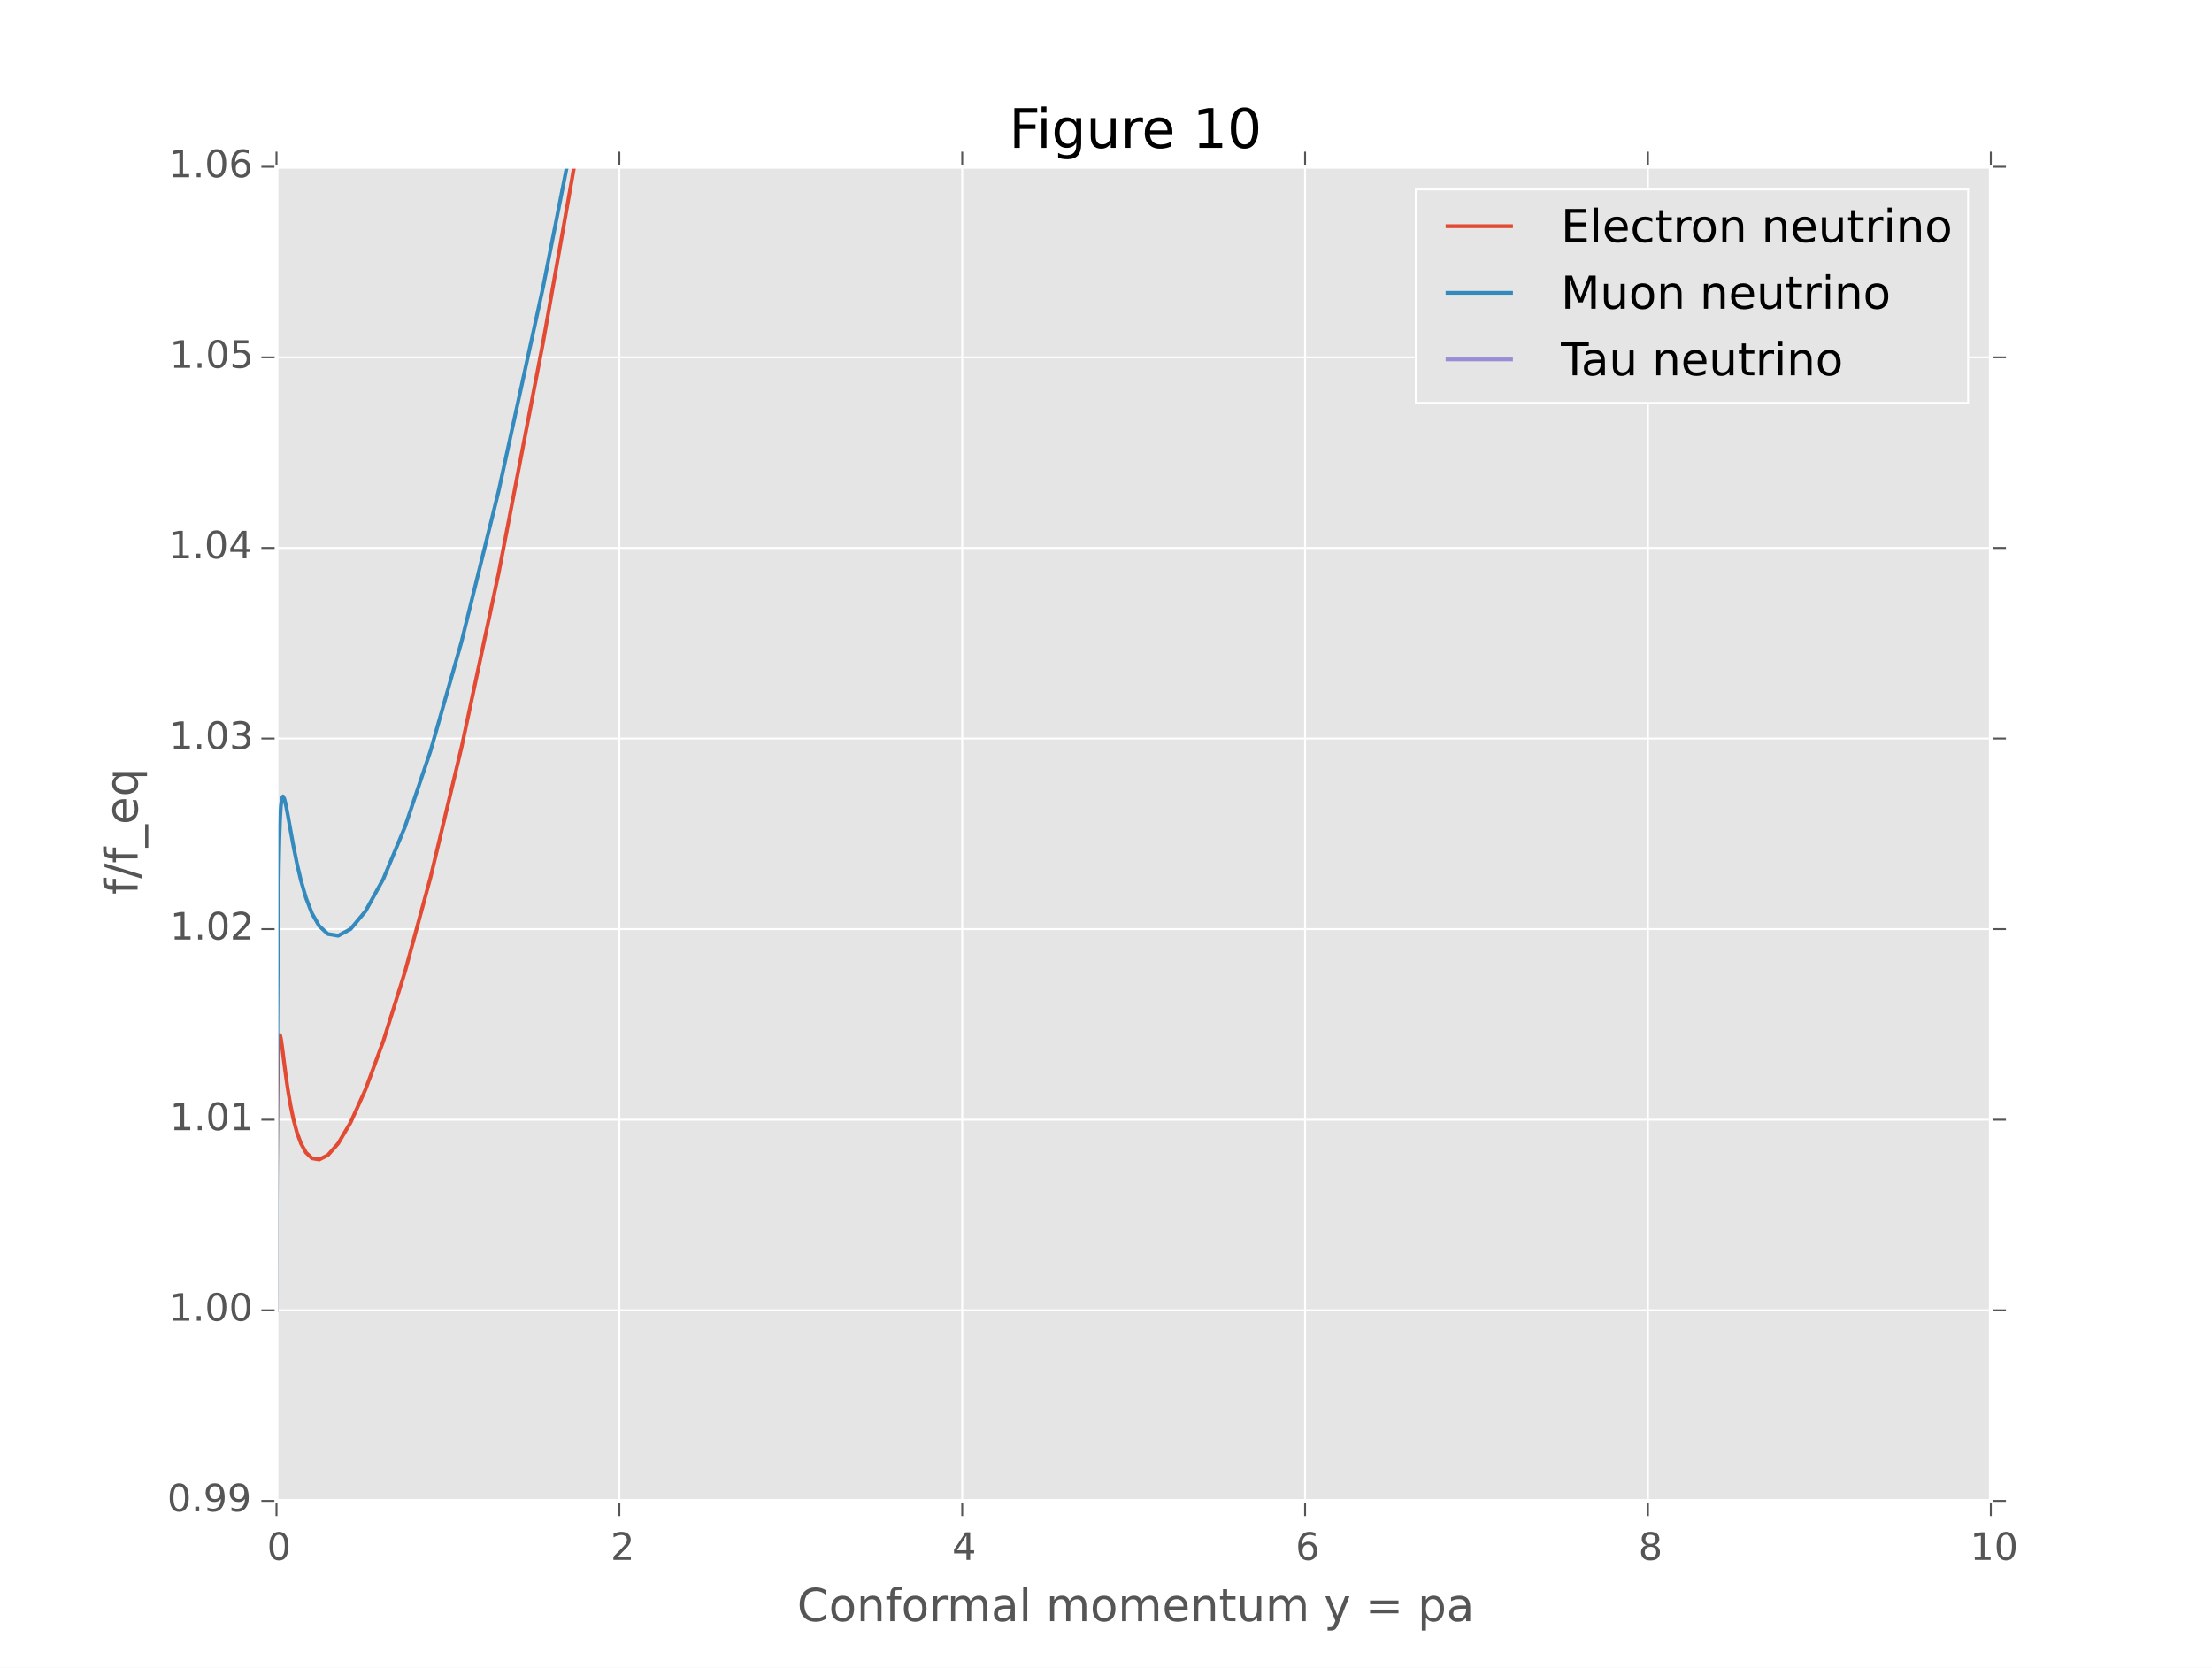
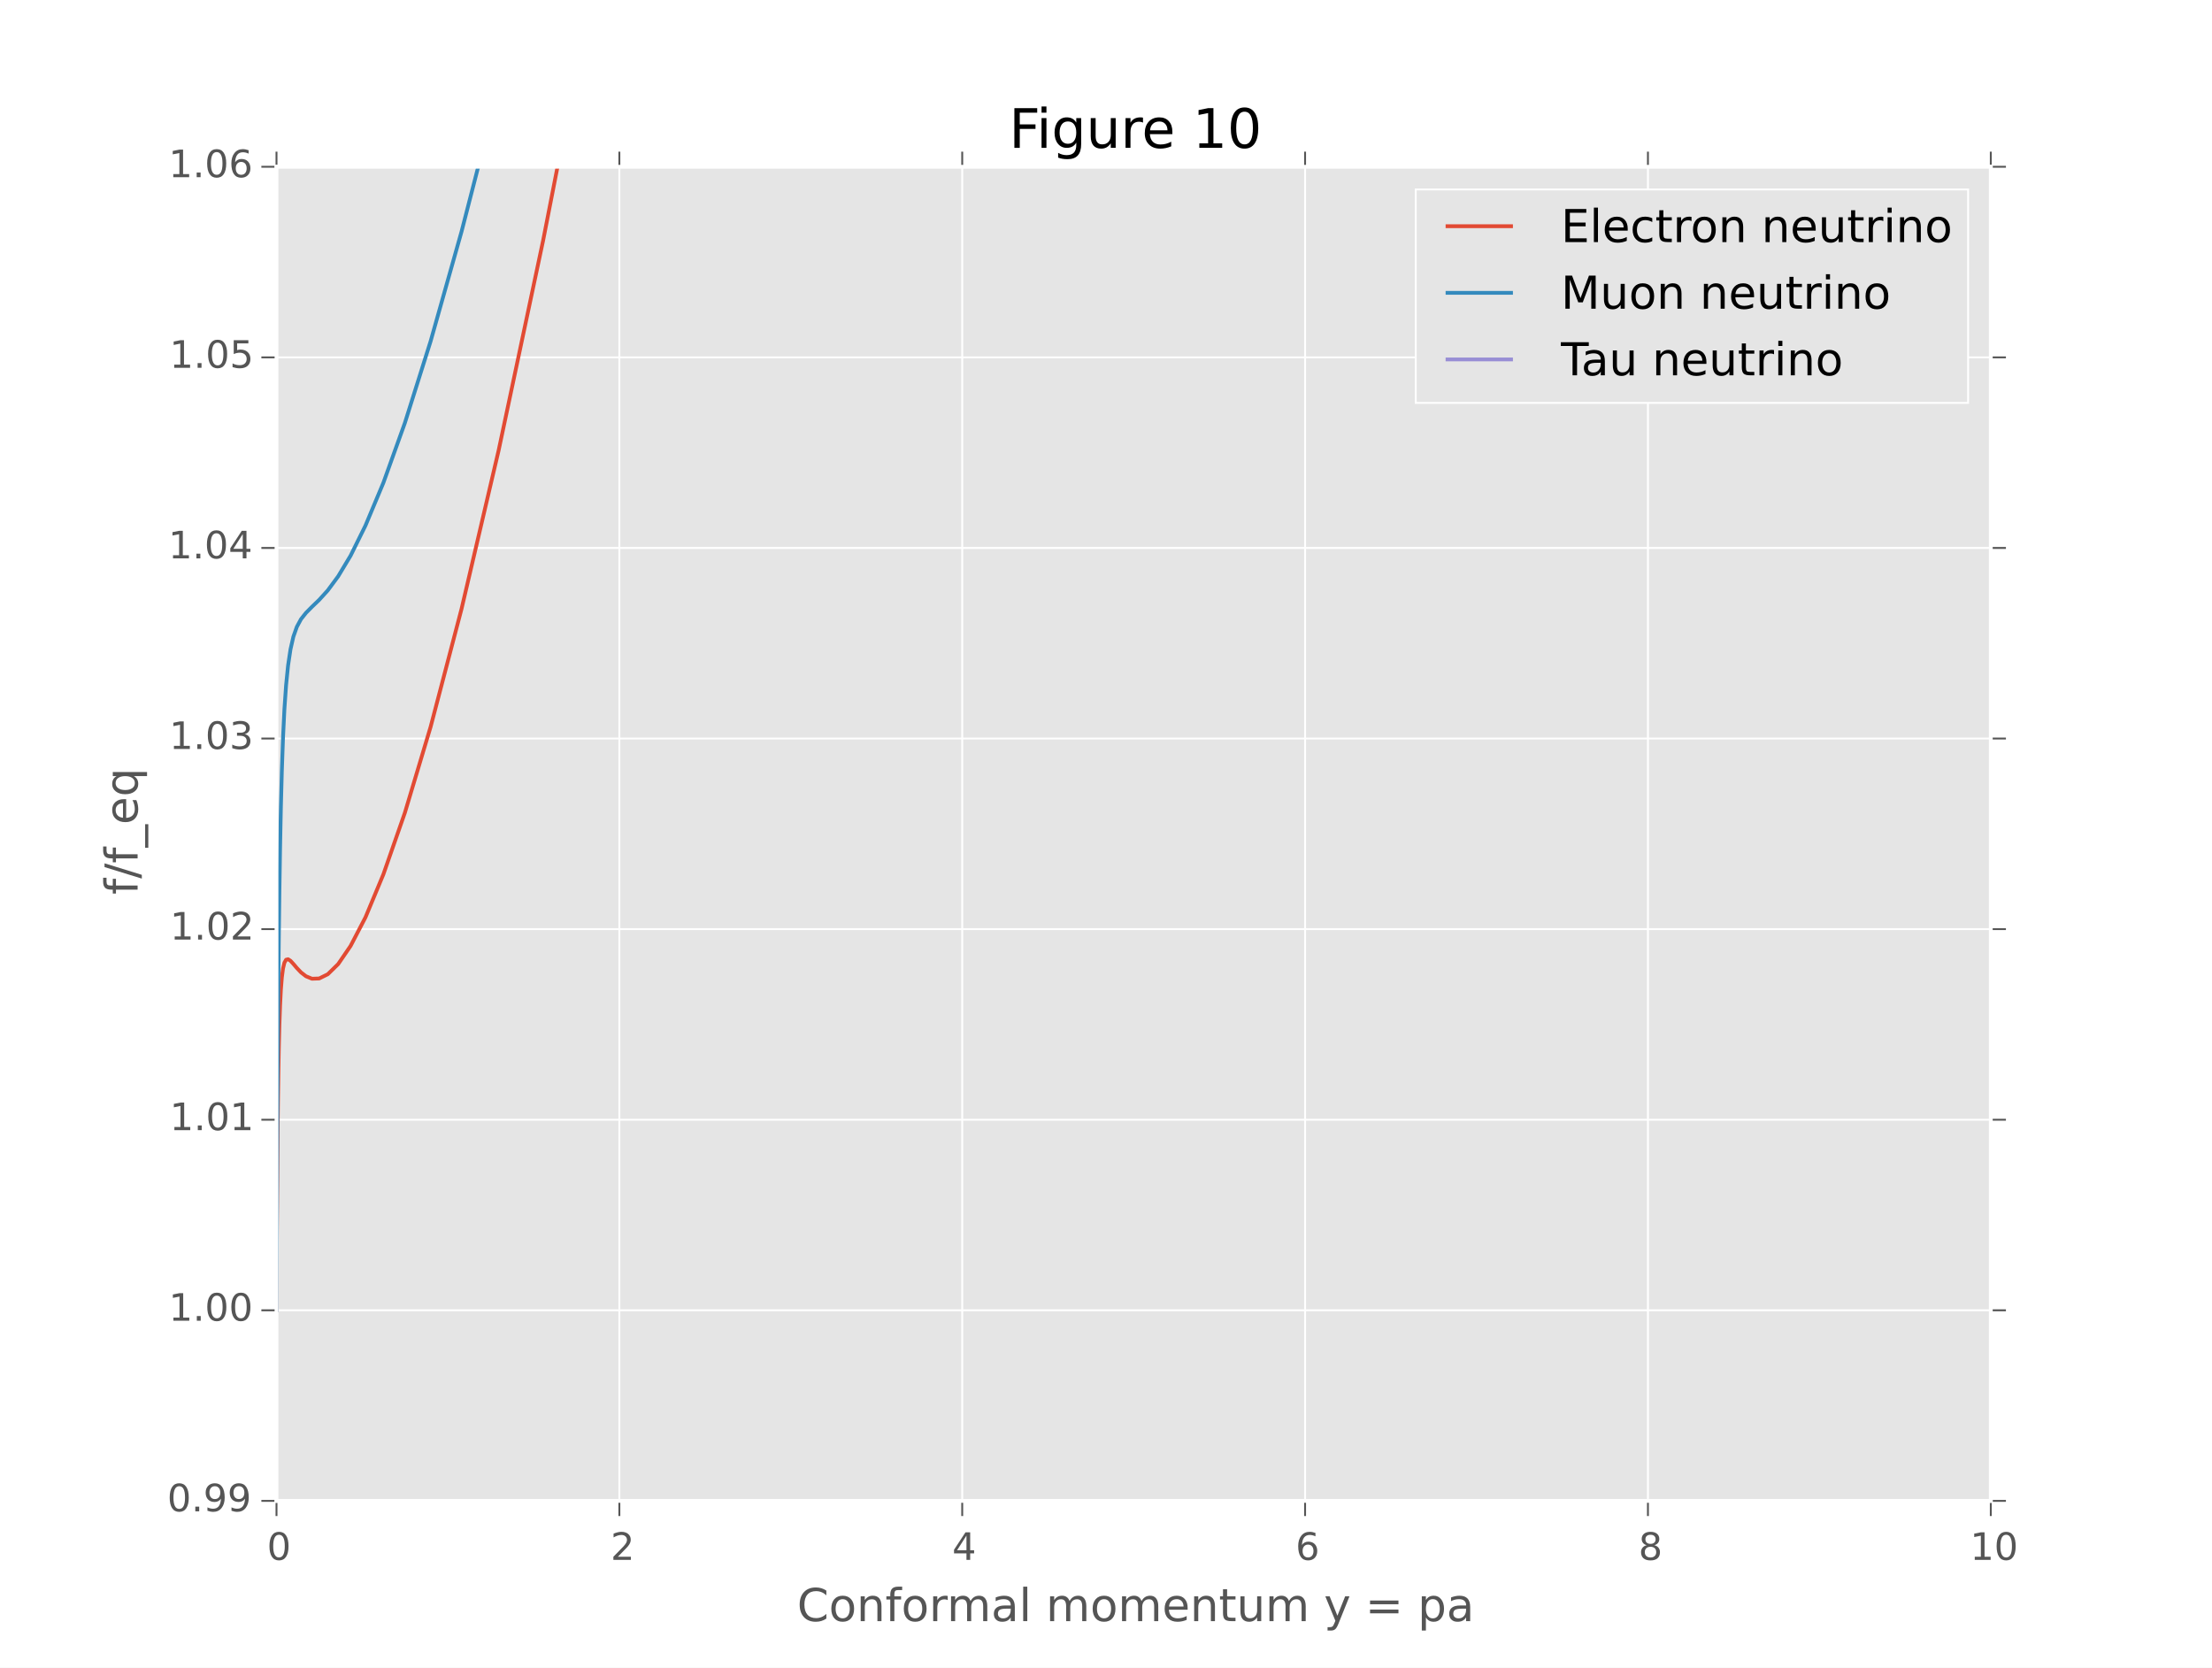
<svg xmlns="http://www.w3.org/2000/svg" xmlns:xlink="http://www.w3.org/1999/xlink" height="441pt" version="1.1" viewBox="0 0 585 441" width="585pt">
  <defs>
    <style type="text/css">
*{stroke-linecap:butt;stroke-linejoin:round;}
  </style>
  </defs>
  <g id="figure_1">
    <g id="patch_1">
      <path d=" M0 441 L585 441 L585 0 L0 0 z " style="fill:#ffffff;" />
    </g>
    <g id="axes_1">
      <g id="patch_2">
        <path d=" M73.125 396.9 L526.5 396.9 L526.5 44.1 L73.125 44.1 z " style="fill:#e5e5e5;" />
      </g>
      <g id="matplotlib.axis_1">
        <g id="xtick_1">
          <g id="line2d_1">
            <path clip-path="url(#p5873ec822d)" d=" M73.125 396.9 L73.125 44.1" style="fill:none;stroke:#ffffff;stroke-linecap:square;stroke-width:0.5;" />
          </g>
          <g id="line2d_2">
            <defs>
              <path d=" M0 0 L0 4" id="m64c3aef5f4" style="stroke:#555555;stroke-width:0.5;" />
            </defs>
            <g>
              <use style="fill:#555555;stroke:#555555;stroke-width:0.5;" x="73.125" xlink:href="#m64c3aef5f4" y="396.9" />
            </g>
          </g>
          <g id="line2d_3">
            <defs>
              <path d=" M0 0 L0 -4" id="m91191bb255" style="stroke:#555555;stroke-width:0.5;" />
            </defs>
            <g>
              <use style="fill:#555555;stroke:#555555;stroke-width:0.5;" x="73.125" xlink:href="#m91191bb255" y="44.1" />
            </g>
          </g>
          <g id="text_1">
            <defs>
              <path d=" M31.781 66.406 Q24.172 66.406 20.328 58.906 Q16.5 51.422 16.5 36.375 Q16.5 21.391 20.328 13.891 Q24.172 6.391 31.781 6.391 Q39.453 6.391 43.281 13.891 Q47.125 21.391 47.125 36.375 Q47.125 51.422 43.281 58.906 Q39.453 66.406 31.781 66.406 M31.781 74.219 Q44.047 74.219 50.516 64.516 Q56.984 54.828 56.984 36.375 Q56.984 17.969 50.516 8.266 Q44.047 -1.422 31.781 -1.422 Q19.531 -1.422 13.062 8.266 Q6.594 17.969 6.594 36.375 Q6.594 54.828 13.062 64.516 Q19.531 74.219 31.781 74.219" id="BitstreamVeraSans-Roman-30" />
            </defs>
            <g style="fill:#555555;" transform="translate(70.60547 412.4984)scale(0.1 -0.1)">
              <use xlink:href="#BitstreamVeraSans-Roman-30" />
            </g>
          </g>
        </g>
        <g id="xtick_2">
          <g id="line2d_4">
            <path clip-path="url(#p5873ec822d)" d=" M163.8 396.9 L163.8 44.1" style="fill:none;stroke:#ffffff;stroke-linecap:square;stroke-width:0.5;" />
          </g>
          <g id="line2d_5">
            <g>
              <use style="fill:#555555;stroke:#555555;stroke-width:0.5;" x="163.8" xlink:href="#m64c3aef5f4" y="396.9" />
            </g>
          </g>
          <g id="line2d_6">
            <g>
              <use style="fill:#555555;stroke:#555555;stroke-width:0.5;" x="163.8" xlink:href="#m91191bb255" y="44.1" />
            </g>
          </g>
          <g id="text_2">
            <defs>
              <path d=" M19.188 8.297 L53.609 8.297 L53.609 0 L7.328 0 L7.328 8.297 Q12.938 14.109 22.625 23.891 Q32.328 33.688 34.812 36.531 Q39.547 41.844 41.422 45.531 Q43.312 49.219 43.312 52.781 Q43.312 58.594 39.234 62.25 Q35.156 65.922 28.609 65.922 Q23.969 65.922 18.812 64.312 Q13.672 62.703 7.812 59.422 L7.812 69.391 Q13.766 71.781 18.938 73 Q24.125 74.219 28.422 74.219 Q39.75 74.219 46.484 68.547 Q53.219 62.891 53.219 53.422 Q53.219 48.922 51.531 44.891 Q49.859 40.875 45.406 35.406 Q44.188 33.984 37.641 27.219 Q31.109 20.453 19.188 8.297" id="BitstreamVeraSans-Roman-32" />
            </defs>
            <g style="fill:#555555;" transform="translate(161.4859 412.4984)scale(0.1 -0.1)">
              <use xlink:href="#BitstreamVeraSans-Roman-32" />
            </g>
          </g>
        </g>
        <g id="xtick_3">
          <g id="line2d_7">
            <path clip-path="url(#p5873ec822d)" d=" M254.475 396.9 L254.475 44.1" style="fill:none;stroke:#ffffff;stroke-linecap:square;stroke-width:0.5;" />
          </g>
          <g id="line2d_8">
            <g>
              <use style="fill:#555555;stroke:#555555;stroke-width:0.5;" x="254.475" xlink:href="#m64c3aef5f4" y="396.9" />
            </g>
          </g>
          <g id="line2d_9">
            <g>
              <use style="fill:#555555;stroke:#555555;stroke-width:0.5;" x="254.475" xlink:href="#m91191bb255" y="44.1" />
            </g>
          </g>
          <g id="text_3">
            <defs>
              <path d=" M37.797 64.312 L12.891 25.391 L37.797 25.391 z  M35.203 72.906 L47.609 72.906 L47.609 25.391 L58.016 25.391 L58.016 17.188 L47.609 17.188 L47.609 0 L37.797 0 L37.797 17.188 L4.891 17.188 L4.891 26.703 z " id="BitstreamVeraSans-Roman-34" />
            </defs>
            <g style="fill:#555555;" transform="translate(251.8187 412.4984)scale(0.1 -0.1)">
              <use xlink:href="#BitstreamVeraSans-Roman-34" />
            </g>
          </g>
        </g>
        <g id="xtick_4">
          <g id="line2d_10">
            <path clip-path="url(#p5873ec822d)" d=" M345.15 396.9 L345.15 44.1" style="fill:none;stroke:#ffffff;stroke-linecap:square;stroke-width:0.5;" />
          </g>
          <g id="line2d_11">
            <g>
              <use style="fill:#555555;stroke:#555555;stroke-width:0.5;" x="345.15" xlink:href="#m64c3aef5f4" y="396.9" />
            </g>
          </g>
          <g id="line2d_12">
            <g>
              <use style="fill:#555555;stroke:#555555;stroke-width:0.5;" x="345.15" xlink:href="#m91191bb255" y="44.1" />
            </g>
          </g>
          <g id="text_4">
            <defs>
              <path d=" M33.016 40.375 Q26.375 40.375 22.484 35.828 Q18.609 31.297 18.609 23.391 Q18.609 15.531 22.484 10.953 Q26.375 6.391 33.016 6.391 Q39.656 6.391 43.531 10.953 Q47.406 15.531 47.406 23.391 Q47.406 31.297 43.531 35.828 Q39.656 40.375 33.016 40.375 M52.594 71.297 L52.594 62.312 Q48.875 64.062 45.094 64.984 Q41.312 65.922 37.594 65.922 Q27.828 65.922 22.672 59.328 Q17.531 52.734 16.797 39.406 Q19.672 43.656 24.016 45.922 Q28.375 48.188 33.594 48.188 Q44.578 48.188 50.953 41.516 Q57.328 34.859 57.328 23.391 Q57.328 12.156 50.688 5.359 Q44.047 -1.422 33.016 -1.422 Q20.359 -1.422 13.672 8.266 Q6.984 17.969 6.984 36.375 Q6.984 53.656 15.188 63.938 Q23.391 74.219 37.203 74.219 Q40.922 74.219 44.703 73.484 Q48.484 72.75 52.594 71.297" id="BitstreamVeraSans-Roman-36" />
            </defs>
            <g style="fill:#555555;" transform="translate(342.6328 412.4984)scale(0.1 -0.1)">
              <use xlink:href="#BitstreamVeraSans-Roman-36" />
            </g>
          </g>
        </g>
        <g id="xtick_5">
          <g id="line2d_13">
            <path clip-path="url(#p5873ec822d)" d=" M435.825 396.9 L435.825 44.1" style="fill:none;stroke:#ffffff;stroke-linecap:square;stroke-width:0.5;" />
          </g>
          <g id="line2d_14">
            <g>
              <use style="fill:#555555;stroke:#555555;stroke-width:0.5;" x="435.825" xlink:href="#m64c3aef5f4" y="396.9" />
            </g>
          </g>
          <g id="line2d_15">
            <g>
              <use style="fill:#555555;stroke:#555555;stroke-width:0.5;" x="435.825" xlink:href="#m91191bb255" y="44.1" />
            </g>
          </g>
          <g id="text_5">
            <defs>
              <path d=" M31.781 34.625 Q24.75 34.625 20.719 30.859 Q16.703 27.094 16.703 20.516 Q16.703 13.922 20.719 10.156 Q24.75 6.391 31.781 6.391 Q38.812 6.391 42.859 10.172 Q46.922 13.969 46.922 20.516 Q46.922 27.094 42.891 30.859 Q38.875 34.625 31.781 34.625 M21.922 38.812 Q15.578 40.375 12.031 44.719 Q8.5 49.078 8.5 55.328 Q8.5 64.062 14.719 69.141 Q20.953 74.219 31.781 74.219 Q42.672 74.219 48.875 69.141 Q55.078 64.062 55.078 55.328 Q55.078 49.078 51.531 44.719 Q48 40.375 41.703 38.812 Q48.828 37.156 52.797 32.312 Q56.781 27.484 56.781 20.516 Q56.781 9.906 50.312 4.234 Q43.844 -1.422 31.781 -1.422 Q19.734 -1.422 13.25 4.234 Q6.781 9.906 6.781 20.516 Q6.781 27.484 10.781 32.312 Q14.797 37.156 21.922 38.812 M18.312 54.391 Q18.312 48.734 21.844 45.562 Q25.391 42.391 31.781 42.391 Q38.141 42.391 41.719 45.562 Q45.312 48.734 45.312 54.391 Q45.312 60.062 41.719 63.234 Q38.141 66.406 31.781 66.406 Q25.391 66.406 21.844 63.234 Q18.312 60.062 18.312 54.391" id="BitstreamVeraSans-Roman-38" />
            </defs>
            <g style="fill:#555555;" transform="translate(433.325 412.4984)scale(0.1 -0.1)">
              <use xlink:href="#BitstreamVeraSans-Roman-38" />
            </g>
          </g>
        </g>
        <g id="xtick_6">
          <g id="line2d_16">
            <path clip-path="url(#p5873ec822d)" d=" M526.5 396.9 L526.5 44.1" style="fill:none;stroke:#ffffff;stroke-linecap:square;stroke-width:0.5;" />
          </g>
          <g id="line2d_17">
            <g>
              <use style="fill:#555555;stroke:#555555;stroke-width:0.5;" x="526.5" xlink:href="#m64c3aef5f4" y="396.9" />
            </g>
          </g>
          <g id="line2d_18">
            <g>
              <use style="fill:#555555;stroke:#555555;stroke-width:0.5;" x="526.5" xlink:href="#m91191bb255" y="44.1" />
            </g>
          </g>
          <g id="text_6">
            <defs>
              <path d=" M12.406 8.297 L28.516 8.297 L28.516 63.922 L10.984 60.406 L10.984 69.391 L28.422 72.906 L38.281 72.906 L38.281 8.297 L54.391 8.297 L54.391 0 L12.406 0 z " id="BitstreamVeraSans-Roman-31" />
            </defs>
            <g style="fill:#555555;" transform="translate(521.0187 412.4984)scale(0.1 -0.1)">
              <use xlink:href="#BitstreamVeraSans-Roman-31" />
              <use x="63.623" xlink:href="#BitstreamVeraSans-Roman-30" />
            </g>
          </g>
        </g>
        <g id="text_7">
          <defs>
            <path id="BitstreamVeraSans-Roman-20" />
            <path d=" M8.5 21.578 L8.5 54.688 L17.484 54.688 L17.484 21.922 Q17.484 14.156 20.5 10.266 Q23.531 6.391 29.594 6.391 Q36.859 6.391 41.078 11.031 Q45.312 15.672 45.312 23.688 L45.312 54.688 L54.297 54.688 L54.297 0 L45.312 0 L45.312 8.406 Q42.047 3.422 37.719 1 Q33.406 -1.422 27.688 -1.422 Q18.266 -1.422 13.375 4.438 Q8.5 10.297 8.5 21.578" id="BitstreamVeraSans-Roman-75" />
            <path d=" M54.891 33.016 L54.891 0 L45.906 0 L45.906 32.719 Q45.906 40.484 42.875 44.328 Q39.844 48.188 33.797 48.188 Q26.516 48.188 22.312 43.547 Q18.109 38.922 18.109 30.906 L18.109 0 L9.078 0 L9.078 54.688 L18.109 54.688 L18.109 46.188 Q21.344 51.125 25.703 53.562 Q30.078 56 35.797 56 Q45.219 56 50.047 50.172 Q54.891 44.344 54.891 33.016" id="BitstreamVeraSans-Roman-6e" />
            <path d=" M52 44.188 Q55.375 50.25 60.062 53.125 Q64.75 56 71.094 56 Q79.641 56 84.281 50.016 Q88.922 44.047 88.922 33.016 L88.922 0 L79.891 0 L79.891 32.719 Q79.891 40.578 77.094 44.375 Q74.312 48.188 68.609 48.188 Q61.625 48.188 57.562 43.547 Q53.516 38.922 53.516 30.906 L53.516 0 L44.484 0 L44.484 32.719 Q44.484 40.625 41.703 44.406 Q38.922 48.188 33.109 48.188 Q26.219 48.188 22.156 43.531 Q18.109 38.875 18.109 30.906 L18.109 0 L9.078 0 L9.078 54.688 L18.109 54.688 L18.109 46.188 Q21.188 51.219 25.484 53.609 Q29.781 56 35.688 56 Q41.656 56 45.828 52.969 Q50 49.953 52 44.188" id="BitstreamVeraSans-Roman-6d" />
            <path d=" M30.609 48.391 Q23.391 48.391 19.188 42.75 Q14.984 37.109 14.984 27.297 Q14.984 17.484 19.156 11.844 Q23.344 6.203 30.609 6.203 Q37.797 6.203 41.984 11.859 Q46.188 17.531 46.188 27.297 Q46.188 37.016 41.984 42.703 Q37.797 48.391 30.609 48.391 M30.609 56 Q42.328 56 49.016 48.375 Q55.719 40.766 55.719 27.297 Q55.719 13.875 49.016 6.219 Q42.328 -1.422 30.609 -1.422 Q18.844 -1.422 12.172 6.219 Q5.516 13.875 5.516 27.297 Q5.516 40.766 12.172 48.375 Q18.844 56 30.609 56" id="BitstreamVeraSans-Roman-6f" />
            <path d=" M9.422 75.984 L18.406 75.984 L18.406 0 L9.422 0 z " id="BitstreamVeraSans-Roman-6c" />
            <path d=" M64.406 67.281 L64.406 56.891 Q59.422 61.531 53.781 63.812 Q48.141 66.109 41.797 66.109 Q29.297 66.109 22.656 58.469 Q16.016 50.828 16.016 36.375 Q16.016 21.969 22.656 14.328 Q29.297 6.688 41.797 6.688 Q48.141 6.688 53.781 8.984 Q59.422 11.281 64.406 15.922 L64.406 5.609 Q59.234 2.094 53.438 0.328 Q47.656 -1.422 41.219 -1.422 Q24.656 -1.422 15.125 8.703 Q5.609 18.844 5.609 36.375 Q5.609 53.953 15.125 64.078 Q24.656 74.219 41.219 74.219 Q47.75 74.219 53.531 72.484 Q59.328 70.75 64.406 67.281" id="BitstreamVeraSans-Roman-43" />
            <path d=" M10.594 45.406 L73.188 45.406 L73.188 37.203 L10.594 37.203 z  M10.594 25.484 L73.188 25.484 L73.188 17.188 L10.594 17.188 z " id="BitstreamVeraSans-Roman-3d" />
            <path d=" M32.172 -5.078 Q28.375 -14.844 24.75 -17.812 Q21.141 -20.797 15.094 -20.797 L7.906 -20.797 L7.906 -13.281 L13.188 -13.281 Q16.891 -13.281 18.938 -11.516 Q21 -9.766 23.484 -3.219 L25.094 0.875 L2.984 54.688 L12.5 54.688 L29.594 11.922 L46.688 54.688 L56.203 54.688 z " id="BitstreamVeraSans-Roman-79" />
            <path d=" M56.203 29.594 L56.203 25.203 L14.891 25.203 Q15.484 15.922 20.484 11.062 Q25.484 6.203 34.422 6.203 Q39.594 6.203 44.453 7.469 Q49.312 8.734 54.109 11.281 L54.109 2.781 Q49.266 0.734 44.188 -0.344 Q39.109 -1.422 33.891 -1.422 Q20.797 -1.422 13.156 6.188 Q5.516 13.812 5.516 26.812 Q5.516 40.234 12.766 48.109 Q20.016 56 32.328 56 Q43.359 56 49.781 48.891 Q56.203 41.797 56.203 29.594 M47.219 32.234 Q47.125 39.594 43.094 43.984 Q39.062 48.391 32.422 48.391 Q24.906 48.391 20.391 44.141 Q15.875 39.891 15.188 32.172 z " id="BitstreamVeraSans-Roman-65" />
            <path d=" M34.281 27.484 Q23.391 27.484 19.188 25 Q14.984 22.516 14.984 16.5 Q14.984 11.719 18.141 8.906 Q21.297 6.109 26.703 6.109 Q34.188 6.109 38.703 11.406 Q43.219 16.703 43.219 25.484 L43.219 27.484 z  M52.203 31.203 L52.203 0 L43.219 0 L43.219 8.297 Q40.141 3.328 35.547 0.953 Q30.953 -1.422 24.312 -1.422 Q15.922 -1.422 10.953 3.297 Q6 8.016 6 15.922 Q6 25.141 12.172 29.828 Q18.359 34.516 30.609 34.516 L43.219 34.516 L43.219 35.406 Q43.219 41.609 39.141 45 Q35.062 48.391 27.688 48.391 Q23 48.391 18.547 47.266 Q14.109 46.141 10.016 43.891 L10.016 52.203 Q14.938 54.109 19.578 55.047 Q24.219 56 28.609 56 Q40.484 56 46.344 49.844 Q52.203 43.703 52.203 31.203" id="BitstreamVeraSans-Roman-61" />
            <path d=" M37.109 75.984 L37.109 68.5 L28.516 68.5 Q23.688 68.5 21.797 66.547 Q19.922 64.594 19.922 59.516 L19.922 54.688 L34.719 54.688 L34.719 47.703 L19.922 47.703 L19.922 0 L10.891 0 L10.891 47.703 L2.297 47.703 L2.297 54.688 L10.891 54.688 L10.891 58.5 Q10.891 67.625 15.141 71.797 Q19.391 75.984 28.609 75.984 z " id="BitstreamVeraSans-Roman-66" />
            <path d=" M41.109 46.297 Q39.594 47.172 37.812 47.578 Q36.031 48 33.891 48 Q26.266 48 22.188 43.047 Q18.109 38.094 18.109 28.812 L18.109 0 L9.078 0 L9.078 54.688 L18.109 54.688 L18.109 46.188 Q20.953 51.172 25.484 53.578 Q30.031 56 36.531 56 Q37.453 56 38.578 55.875 Q39.703 55.766 41.062 55.516 z " id="BitstreamVeraSans-Roman-72" />
            <path d=" M18.312 70.219 L18.312 54.688 L36.812 54.688 L36.812 47.703 L18.312 47.703 L18.312 18.016 Q18.312 11.328 20.141 9.422 Q21.969 7.516 27.594 7.516 L36.812 7.516 L36.812 0 L27.594 0 Q17.188 0 13.234 3.875 Q9.281 7.766 9.281 18.016 L9.281 47.703 L2.688 47.703 L2.688 54.688 L9.281 54.688 L9.281 70.219 z " id="BitstreamVeraSans-Roman-74" />
            <path d=" M18.109 8.203 L18.109 -20.797 L9.078 -20.797 L9.078 54.688 L18.109 54.688 L18.109 46.391 Q20.953 51.266 25.266 53.625 Q29.594 56 35.594 56 Q45.562 56 51.781 48.094 Q58.016 40.188 58.016 27.297 Q58.016 14.406 51.781 6.484 Q45.562 -1.422 35.594 -1.422 Q29.594 -1.422 25.266 0.953 Q20.953 3.328 18.109 8.203 M48.688 27.297 Q48.688 37.203 44.609 42.844 Q40.531 48.484 33.406 48.484 Q26.266 48.484 22.188 42.844 Q18.109 37.203 18.109 27.297 Q18.109 17.391 22.188 11.75 Q26.266 6.109 33.406 6.109 Q40.531 6.109 44.609 11.75 Q48.688 17.391 48.688 27.297" id="BitstreamVeraSans-Roman-70" />
          </defs>
          <g style="fill:#555555;" transform="translate(210.8147 428.6963)scale(0.12 -0.12)">
            <use xlink:href="#BitstreamVeraSans-Roman-43" />
            <use x="69.824" xlink:href="#BitstreamVeraSans-Roman-6f" />
            <use x="131.006" xlink:href="#BitstreamVeraSans-Roman-6e" />
            <use x="194.385" xlink:href="#BitstreamVeraSans-Roman-66" />
            <use x="229.59" xlink:href="#BitstreamVeraSans-Roman-6f" />
            <use x="290.771" xlink:href="#BitstreamVeraSans-Roman-72" />
            <use x="330.135" xlink:href="#BitstreamVeraSans-Roman-6d" />
            <use x="427.547" xlink:href="#BitstreamVeraSans-Roman-61" />
            <use x="488.826" xlink:href="#BitstreamVeraSans-Roman-6c" />
            <use x="516.609" xlink:href="#BitstreamVeraSans-Roman-20" />
            <use x="548.396" xlink:href="#BitstreamVeraSans-Roman-6d" />
            <use x="645.809" xlink:href="#BitstreamVeraSans-Roman-6f" />
            <use x="706.99" xlink:href="#BitstreamVeraSans-Roman-6d" />
            <use x="804.402" xlink:href="#BitstreamVeraSans-Roman-65" />
            <use x="865.926" xlink:href="#BitstreamVeraSans-Roman-6e" />
            <use x="929.305" xlink:href="#BitstreamVeraSans-Roman-74" />
            <use x="968.514" xlink:href="#BitstreamVeraSans-Roman-75" />
            <use x="1031.893" xlink:href="#BitstreamVeraSans-Roman-6d" />
            <use x="1129.305" xlink:href="#BitstreamVeraSans-Roman-20" />
            <use x="1161.092" xlink:href="#BitstreamVeraSans-Roman-79" />
            <use x="1220.271" xlink:href="#BitstreamVeraSans-Roman-20" />
            <use x="1252.059" xlink:href="#BitstreamVeraSans-Roman-3d" />
            <use x="1335.848" xlink:href="#BitstreamVeraSans-Roman-20" />
            <use x="1367.635" xlink:href="#BitstreamVeraSans-Roman-70" />
            <use x="1431.111" xlink:href="#BitstreamVeraSans-Roman-61" />
          </g>
        </g>
      </g>
      <g id="matplotlib.axis_2">
        <g id="ytick_1">
          <g id="line2d_19">
            <path clip-path="url(#p5873ec822d)" d=" M73.125 396.9 L526.5 396.9" style="fill:none;stroke:#ffffff;stroke-linecap:square;stroke-width:0.5;" />
          </g>
          <g id="line2d_20">
            <defs>
              <path d=" M0 0 L-4 0" id="mf591f037a3" style="stroke:#555555;stroke-width:0.5;" />
            </defs>
            <g>
              <use style="fill:#555555;stroke:#555555;stroke-width:0.5;" x="73.125" xlink:href="#mf591f037a3" y="396.9" />
            </g>
          </g>
          <g id="line2d_21">
            <defs>
              <path d=" M0 0 L4 0" id="m9430d3eee0" style="stroke:#555555;stroke-width:0.5;" />
            </defs>
            <g>
              <use style="fill:#555555;stroke:#555555;stroke-width:0.5;" x="526.5" xlink:href="#m9430d3eee0" y="396.9" />
            </g>
          </g>
          <g id="text_8">
            <defs>
              <path d=" M10.984 1.516 L10.984 10.5 Q14.703 8.734 18.5 7.812 Q22.312 6.891 25.984 6.891 Q35.75 6.891 40.891 13.453 Q46.047 20.016 46.781 33.406 Q43.953 29.203 39.594 26.953 Q35.25 24.703 29.984 24.703 Q19.047 24.703 12.672 31.312 Q6.297 37.938 6.297 49.422 Q6.297 60.641 12.938 67.422 Q19.578 74.219 30.609 74.219 Q43.266 74.219 49.922 64.516 Q56.594 54.828 56.594 36.375 Q56.594 19.141 48.406 8.859 Q40.234 -1.422 26.422 -1.422 Q22.703 -1.422 18.891 -0.688 Q15.094 0.047 10.984 1.516 M30.609 32.422 Q37.25 32.422 41.125 36.953 Q45.016 41.5 45.016 49.422 Q45.016 57.281 41.125 61.844 Q37.25 66.406 30.609 66.406 Q23.969 66.406 20.094 61.844 Q16.219 57.281 16.219 49.422 Q16.219 41.5 20.094 36.953 Q23.969 32.422 30.609 32.422" id="BitstreamVeraSans-Roman-39" />
              <path d=" M10.688 12.406 L21 12.406 L21 0 L10.688 0 z " id="BitstreamVeraSans-Roman-2e" />
            </defs>
            <g style="fill:#555555;" transform="translate(44.22187 399.6594)scale(0.1 -0.1)">
              <use xlink:href="#BitstreamVeraSans-Roman-30" />
              <use x="63.623" xlink:href="#BitstreamVeraSans-Roman-2e" />
              <use x="95.41" xlink:href="#BitstreamVeraSans-Roman-39" />
              <use x="159.033" xlink:href="#BitstreamVeraSans-Roman-39" />
            </g>
          </g>
        </g>
        <g id="ytick_2">
          <g id="line2d_22">
            <path clip-path="url(#p5873ec822d)" d=" M73.125 346.5 L526.5 346.5" style="fill:none;stroke:#ffffff;stroke-linecap:square;stroke-width:0.5;" />
          </g>
          <g id="line2d_23">
            <g>
              <use style="fill:#555555;stroke:#555555;stroke-width:0.5;" x="73.125" xlink:href="#mf591f037a3" y="346.5" />
            </g>
          </g>
          <g id="line2d_24">
            <g>
              <use style="fill:#555555;stroke:#555555;stroke-width:0.5;" x="526.5" xlink:href="#m9430d3eee0" y="346.5" />
            </g>
          </g>
          <g id="text_9">
            <g style="fill:#555555;" transform="translate(44.62188 349.2594)scale(0.1 -0.1)">
              <use xlink:href="#BitstreamVeraSans-Roman-31" />
              <use x="63.623" xlink:href="#BitstreamVeraSans-Roman-2e" />
              <use x="95.41" xlink:href="#BitstreamVeraSans-Roman-30" />
              <use x="159.033" xlink:href="#BitstreamVeraSans-Roman-30" />
            </g>
          </g>
        </g>
        <g id="ytick_3">
          <g id="line2d_25">
            <path clip-path="url(#p5873ec822d)" d=" M73.125 296.1 L526.5 296.1" style="fill:none;stroke:#ffffff;stroke-linecap:square;stroke-width:0.5;" />
          </g>
          <g id="line2d_26">
            <g>
              <use style="fill:#555555;stroke:#555555;stroke-width:0.5;" x="73.125" xlink:href="#mf591f037a3" y="296.1" />
            </g>
          </g>
          <g id="line2d_27">
            <g>
              <use style="fill:#555555;stroke:#555555;stroke-width:0.5;" x="526.5" xlink:href="#m9430d3eee0" y="296.1" />
            </g>
          </g>
          <g id="text_10">
            <g style="fill:#555555;" transform="translate(44.88125 298.8594)scale(0.1 -0.1)">
              <use xlink:href="#BitstreamVeraSans-Roman-31" />
              <use x="63.623" xlink:href="#BitstreamVeraSans-Roman-2e" />
              <use x="95.41" xlink:href="#BitstreamVeraSans-Roman-30" />
              <use x="159.033" xlink:href="#BitstreamVeraSans-Roman-31" />
            </g>
          </g>
        </g>
        <g id="ytick_4">
          <g id="line2d_28">
            <path clip-path="url(#p5873ec822d)" d=" M73.125 245.7 L526.5 245.7" style="fill:none;stroke:#ffffff;stroke-linecap:square;stroke-width:0.5;" />
          </g>
          <g id="line2d_29">
            <g>
              <use style="fill:#555555;stroke:#555555;stroke-width:0.5;" x="73.125" xlink:href="#mf591f037a3" y="245.7" />
            </g>
          </g>
          <g id="line2d_30">
            <g>
              <use style="fill:#555555;stroke:#555555;stroke-width:0.5;" x="526.5" xlink:href="#m9430d3eee0" y="245.7" />
            </g>
          </g>
          <g id="text_11">
            <g style="fill:#555555;" transform="translate(44.95938 248.4594)scale(0.1 -0.1)">
              <use xlink:href="#BitstreamVeraSans-Roman-31" />
              <use x="63.623" xlink:href="#BitstreamVeraSans-Roman-2e" />
              <use x="95.41" xlink:href="#BitstreamVeraSans-Roman-30" />
              <use x="159.033" xlink:href="#BitstreamVeraSans-Roman-32" />
            </g>
          </g>
        </g>
        <g id="ytick_5">
          <g id="line2d_31">
            <path clip-path="url(#p5873ec822d)" d=" M73.125 195.3 L526.5 195.3" style="fill:none;stroke:#ffffff;stroke-linecap:square;stroke-width:0.5;" />
          </g>
          <g id="line2d_32">
            <g>
              <use style="fill:#555555;stroke:#555555;stroke-width:0.5;" x="73.125" xlink:href="#mf591f037a3" y="195.3" />
            </g>
          </g>
          <g id="line2d_33">
            <g>
              <use style="fill:#555555;stroke:#555555;stroke-width:0.5;" x="526.5" xlink:href="#m9430d3eee0" y="195.3" />
            </g>
          </g>
          <g id="text_12">
            <defs>
              <path d=" M40.578 39.312 Q47.656 37.797 51.625 33 Q55.609 28.219 55.609 21.188 Q55.609 10.406 48.188 4.484 Q40.766 -1.422 27.094 -1.422 Q22.516 -1.422 17.656 -0.516 Q12.797 0.391 7.625 2.203 L7.625 11.719 Q11.719 9.328 16.594 8.109 Q21.484 6.891 26.812 6.891 Q36.078 6.891 40.938 10.547 Q45.797 14.203 45.797 21.188 Q45.797 27.641 41.281 31.266 Q36.766 34.906 28.719 34.906 L20.219 34.906 L20.219 43.016 L29.109 43.016 Q36.375 43.016 40.234 45.922 Q44.094 48.828 44.094 54.297 Q44.094 59.906 40.109 62.906 Q36.141 65.922 28.719 65.922 Q24.656 65.922 20.016 65.031 Q15.375 64.156 9.812 62.312 L9.812 71.094 Q15.438 72.656 20.344 73.438 Q25.25 74.219 29.594 74.219 Q40.828 74.219 47.359 69.109 Q53.906 64.016 53.906 55.328 Q53.906 49.266 50.438 45.094 Q46.969 40.922 40.578 39.312" id="BitstreamVeraSans-Roman-33" />
            </defs>
            <g style="fill:#555555;" transform="translate(44.75937 198.0594)scale(0.1 -0.1)">
              <use xlink:href="#BitstreamVeraSans-Roman-31" />
              <use x="63.623" xlink:href="#BitstreamVeraSans-Roman-2e" />
              <use x="95.41" xlink:href="#BitstreamVeraSans-Roman-30" />
              <use x="159.033" xlink:href="#BitstreamVeraSans-Roman-33" />
            </g>
          </g>
        </g>
        <g id="ytick_6">
          <g id="line2d_34">
            <path clip-path="url(#p5873ec822d)" d=" M73.125 144.9 L526.5 144.9" style="fill:none;stroke:#ffffff;stroke-linecap:square;stroke-width:0.5;" />
          </g>
          <g id="line2d_35">
            <g>
              <use style="fill:#555555;stroke:#555555;stroke-width:0.5;" x="73.125" xlink:href="#mf591f037a3" y="144.9" />
            </g>
          </g>
          <g id="line2d_36">
            <g>
              <use style="fill:#555555;stroke:#555555;stroke-width:0.5;" x="526.5" xlink:href="#m9430d3eee0" y="144.9" />
            </g>
          </g>
          <g id="text_13">
            <g style="fill:#555555;" transform="translate(44.51875 147.6594)scale(0.1 -0.1)">
              <use xlink:href="#BitstreamVeraSans-Roman-31" />
              <use x="63.623" xlink:href="#BitstreamVeraSans-Roman-2e" />
              <use x="95.41" xlink:href="#BitstreamVeraSans-Roman-30" />
              <use x="159.033" xlink:href="#BitstreamVeraSans-Roman-34" />
            </g>
          </g>
        </g>
        <g id="ytick_7">
          <g id="line2d_37">
            <path clip-path="url(#p5873ec822d)" d=" M73.125 94.5 L526.5 94.5" style="fill:none;stroke:#ffffff;stroke-linecap:square;stroke-width:0.5;" />
          </g>
          <g id="line2d_38">
            <g>
              <use style="fill:#555555;stroke:#555555;stroke-width:0.5;" x="73.125" xlink:href="#mf591f037a3" y="94.5" />
            </g>
          </g>
          <g id="line2d_39">
            <g>
              <use style="fill:#555555;stroke:#555555;stroke-width:0.5;" x="526.5" xlink:href="#m9430d3eee0" y="94.5" />
            </g>
          </g>
          <g id="text_14">
            <defs>
              <path d=" M10.797 72.906 L49.516 72.906 L49.516 64.594 L19.828 64.594 L19.828 46.734 Q21.969 47.469 24.109 47.828 Q26.266 48.188 28.422 48.188 Q40.625 48.188 47.75 41.5 Q54.891 34.812 54.891 23.391 Q54.891 11.625 47.562 5.094 Q40.234 -1.422 26.906 -1.422 Q22.312 -1.422 17.547 -0.641 Q12.797 0.141 7.719 1.703 L7.719 11.625 Q12.109 9.234 16.797 8.062 Q21.484 6.891 26.703 6.891 Q35.156 6.891 40.078 11.328 Q45.016 15.766 45.016 23.391 Q45.016 31 40.078 35.438 Q35.156 39.891 26.703 39.891 Q22.75 39.891 18.812 39.016 Q14.891 38.141 10.797 36.281 z " id="BitstreamVeraSans-Roman-35" />
            </defs>
            <g style="fill:#555555;" transform="translate(44.83125 97.25938)scale(0.1 -0.1)">
              <use xlink:href="#BitstreamVeraSans-Roman-31" />
              <use x="63.623" xlink:href="#BitstreamVeraSans-Roman-2e" />
              <use x="95.41" xlink:href="#BitstreamVeraSans-Roman-30" />
              <use x="159.033" xlink:href="#BitstreamVeraSans-Roman-35" />
            </g>
          </g>
        </g>
        <g id="ytick_8">
          <g id="line2d_40">
            <path clip-path="url(#p5873ec822d)" d=" M73.125 44.1 L526.5 44.1" style="fill:none;stroke:#ffffff;stroke-linecap:square;stroke-width:0.5;" />
          </g>
          <g id="line2d_41">
            <g>
              <use style="fill:#555555;stroke:#555555;stroke-width:0.5;" x="73.125" xlink:href="#mf591f037a3" y="44.1" />
            </g>
          </g>
          <g id="line2d_42">
            <g>
              <use style="fill:#555555;stroke:#555555;stroke-width:0.5;" x="526.5" xlink:href="#m9430d3eee0" y="44.1" />
            </g>
          </g>
          <g id="text_15">
            <g style="fill:#555555;" transform="translate(44.5875 46.85938)scale(0.1 -0.1)">
              <use xlink:href="#BitstreamVeraSans-Roman-31" />
              <use x="63.623" xlink:href="#BitstreamVeraSans-Roman-2e" />
              <use x="95.41" xlink:href="#BitstreamVeraSans-Roman-30" />
              <use x="159.033" xlink:href="#BitstreamVeraSans-Roman-36" />
            </g>
          </g>
        </g>
        <g id="text_16">
          <defs>
            <path d=" M14.797 27.297 Q14.797 17.391 18.875 11.75 Q22.953 6.109 30.078 6.109 Q37.203 6.109 41.297 11.75 Q45.406 17.391 45.406 27.297 Q45.406 37.203 41.297 42.844 Q37.203 48.484 30.078 48.484 Q22.953 48.484 18.875 42.844 Q14.797 37.203 14.797 27.297 M45.406 8.203 Q42.578 3.328 38.25 0.953 Q33.938 -1.422 27.875 -1.422 Q17.969 -1.422 11.734 6.484 Q5.516 14.406 5.516 27.297 Q5.516 40.188 11.734 48.094 Q17.969 56 27.875 56 Q33.938 56 38.25 53.625 Q42.578 51.266 45.406 46.391 L45.406 54.688 L54.391 54.688 L54.391 -20.797 L45.406 -20.797 z " id="BitstreamVeraSans-Roman-71" />
            <path d=" M50.984 -16.609 L50.984 -23.578 L-0.984 -23.578 L-0.984 -16.609 z " id="BitstreamVeraSans-Roman-5f" />
            <path d=" M25.391 72.906 L33.688 72.906 L8.297 -9.281 L0 -9.281 z " id="BitstreamVeraSans-Roman-2f" />
          </defs>
          <g style="fill:#555555;" transform="translate(36.3925 236.5631)rotate(-90.0)scale(0.12 -0.12)">
            <use xlink:href="#BitstreamVeraSans-Roman-66" />
            <use x="35.205" xlink:href="#BitstreamVeraSans-Roman-2f" />
            <use x="68.896" xlink:href="#BitstreamVeraSans-Roman-66" />
            <use x="104.102" xlink:href="#BitstreamVeraSans-Roman-5f" />
            <use x="154.102" xlink:href="#BitstreamVeraSans-Roman-65" />
            <use x="215.625" xlink:href="#BitstreamVeraSans-Roman-71" />
          </g>
        </g>
      </g>
      <g id="line2d_43">
-         <path clip-path="url(#p5873ec822d)" d=" M73.125 346.5 L73.149 337.332 L73.178 327.368 L73.212 317.514 L73.253 308.121 L73.303 299.504 L73.362 291.937 L73.434 285.624 L73.52 280.672 L73.622 277.094 L73.746 274.822 L73.894 273.74 L74.072 273.712 L74.285 274.607 L74.541 276.301 L74.848 278.672 L75.216 281.594 L75.659 284.934 L76.189 288.545 L76.826 292.27 L77.59 295.953 L78.507 299.394 L79.607 302.419 L80.927 304.796 L82.512 306.309 L84.413 306.637 L86.695 305.479 L89.432 302.388 L92.718 296.826 L96.66 288.112 L101.391 275.268 L107.068 257.093 L113.881 231.932 L122.056 197.638 L131.866 151.607 L143.638 90.496 L157.765 10.587 L159.671 -1" style="fill:none;stroke:#e24a33;stroke-linecap:square;" />
+         <path clip-path="url(#p5873ec822d)" d=" M73.125 346.5 L73.149 341.311 L73.178 335.132 L73.212 328.382 L73.253 321.18 L73.303 313.639 L73.362 305.91 L73.434 298.173 L73.52 290.617 L73.622 283.441 L73.746 276.835 L73.894 270.945 L74.072 265.888 L74.285 261.726 L74.541 258.478 L74.848 256.113 L75.216 254.58 L75.659 253.793 L76.189 253.662 L76.826 254.074 L77.59 254.903 L78.507 255.982 L79.607 257.142 L80.927 258.164 L82.512 258.819 L84.413 258.752 L86.695 257.625 L89.432 254.946 L92.718 250.143 L96.66 242.57 L101.391 231.215 L107.068 214.948 L113.881 192.219 L122.056 161.04 L131.866 119.126 L143.638 63.591 L156.267 -1" style="fill:none;stroke:#e24a33;stroke-linecap:square;" />
      </g>
      <g id="line2d_44">
-         <path clip-path="url(#p5873ec822d)" d=" M73.125 346.5 L73.149 335.363 L73.178 323.232 L73.212 310.43 L73.253 297.204 L73.303 283.868 L73.362 270.793 L73.434 258.374 L73.52 246.986 L73.622 236.945 L73.746 228.474 L73.894 221.682 L74.072 216.582 L74.285 213.106 L74.541 211.155 L74.848 210.594 L75.216 211.3 L75.659 213.123 L76.189 215.917 L76.826 219.502 L77.59 223.676 L78.507 228.234 L79.607 232.917 L80.927 237.46 L82.512 241.553 L84.413 244.864 L86.695 246.985 L89.432 247.445 L92.718 245.683 L96.66 240.961 L101.391 232.39 L107.068 218.751 L113.881 198.508 L122.056 169.691 L131.866 129.875 L143.638 75.895 L157.765 4.362 L158.74 -1" style="fill:none;stroke:#348abd;stroke-linecap:square;" />
+         <path clip-path="url(#p5873ec822d)" d=" M73.125 346.5 L73.149 340.224 L73.178 332.995 L73.212 324.877 L73.253 315.867 L73.303 305.989 L73.362 295.311 L73.434 283.953 L73.52 272.082 L73.622 259.917 L73.746 247.71 L73.894 235.733 L74.072 224.262 L74.285 213.54 L74.541 203.778 L74.848 195.099 L75.216 187.582 L75.659 181.213 L76.189 175.957 L76.826 171.715 L77.59 168.354 L78.507 165.762 L79.607 163.726 L80.927 162.059 L82.512 160.458 L84.413 158.632 L86.695 156.111 L89.432 152.407 L92.718 146.943 L96.66 138.967 L101.391 127.669 L107.068 111.864 L113.881 90.244 L122.056 61.263 L131.866 23.163 L137.632 -1" style="fill:none;stroke:#348abd;stroke-linecap:square;" />
      </g>
      <g id="line2d_45">
        <path clip-path="url(#p5873ec822d)" style="fill:none;stroke:#988ed5;stroke-linecap:square;" />
      </g>
      <g id="patch_3">
        <path d=" M73.125 44.1 L526.5 44.1" style="fill:none;stroke:#ffffff;stroke-linecap:square;stroke-linejoin:miter;" />
      </g>
      <g id="patch_4">
        <path d=" M526.5 396.9 L526.5 44.1" style="fill:none;stroke:#ffffff;stroke-linecap:square;stroke-linejoin:miter;" />
      </g>
      <g id="patch_5">
        <path d=" M73.125 396.9 L526.5 396.9" style="fill:none;stroke:#ffffff;stroke-linecap:square;stroke-linejoin:miter;" />
      </g>
      <g id="patch_6">
        <path d=" M73.125 396.9 L73.125 44.1" style="fill:none;stroke:#ffffff;stroke-linecap:square;stroke-linejoin:miter;" />
      </g>
      <g id="text_17">
        <defs>
          <path d=" M9.812 72.906 L51.703 72.906 L51.703 64.594 L19.672 64.594 L19.672 43.109 L48.578 43.109 L48.578 34.812 L19.672 34.812 L19.672 0 L9.812 0 z " id="BitstreamVeraSans-Roman-46" />
          <path d=" M45.406 27.984 Q45.406 37.75 41.375 43.109 Q37.359 48.484 30.078 48.484 Q22.859 48.484 18.828 43.109 Q14.797 37.75 14.797 27.984 Q14.797 18.266 18.828 12.891 Q22.859 7.516 30.078 7.516 Q37.359 7.516 41.375 12.891 Q45.406 18.266 45.406 27.984 M54.391 6.781 Q54.391 -7.172 48.188 -13.984 Q42 -20.797 29.203 -20.797 Q24.469 -20.797 20.266 -20.094 Q16.062 -19.391 12.109 -17.922 L12.109 -9.188 Q16.062 -11.328 19.922 -12.344 Q23.781 -13.375 27.781 -13.375 Q36.625 -13.375 41.016 -8.766 Q45.406 -4.156 45.406 5.172 L45.406 9.625 Q42.625 4.781 38.281 2.391 Q33.938 0 27.875 0 Q17.828 0 11.672 7.656 Q5.516 15.328 5.516 27.984 Q5.516 40.672 11.672 48.328 Q17.828 56 27.875 56 Q33.938 56 38.281 53.609 Q42.625 51.219 45.406 46.391 L45.406 54.688 L54.391 54.688 z " id="BitstreamVeraSans-Roman-67" />
          <path d=" M9.422 54.688 L18.406 54.688 L18.406 0 L9.422 0 z  M9.422 75.984 L18.406 75.984 L18.406 64.594 L9.422 64.594 z " id="BitstreamVeraSans-Roman-69" />
        </defs>
        <g transform="translate(266.859 39.1)scale(0.144 -0.144)">
          <use xlink:href="#BitstreamVeraSans-Roman-46" />
          <use x="50.27" xlink:href="#BitstreamVeraSans-Roman-69" />
          <use x="78.053" xlink:href="#BitstreamVeraSans-Roman-67" />
          <use x="141.529" xlink:href="#BitstreamVeraSans-Roman-75" />
          <use x="204.908" xlink:href="#BitstreamVeraSans-Roman-72" />
          <use x="243.771" xlink:href="#BitstreamVeraSans-Roman-65" />
          <use x="305.295" xlink:href="#BitstreamVeraSans-Roman-20" />
          <use x="337.082" xlink:href="#BitstreamVeraSans-Roman-31" />
          <use x="400.705" xlink:href="#BitstreamVeraSans-Roman-30" />
        </g>
      </g>
      <g id="legend_1">
        <g id="patch_7">
          <path d=" M374.417 106.541 L520.5 106.541 L520.5 50.1 L374.417 50.1 z " style="fill:#e5e5e5;stroke:#ffffff;stroke-linejoin:miter;stroke-width:0.5;" />
        </g>
        <g id="line2d_46">
          <path d=" M382.817 59.818 L399.617 59.818" style="fill:none;stroke:#e24a33;stroke-linecap:square;" />
        </g>
        <g id="line2d_47" />
        <g id="text_18">
          <defs>
            <path d=" M9.812 72.906 L55.906 72.906 L55.906 64.594 L19.672 64.594 L19.672 43.016 L54.391 43.016 L54.391 34.719 L19.672 34.719 L19.672 8.297 L56.781 8.297 L56.781 0 L9.812 0 z " id="BitstreamVeraSans-Roman-45" />
            <path d=" M48.781 52.594 L48.781 44.188 Q44.969 46.297 41.141 47.344 Q37.312 48.391 33.406 48.391 Q24.656 48.391 19.812 42.844 Q14.984 37.312 14.984 27.297 Q14.984 17.281 19.812 11.734 Q24.656 6.203 33.406 6.203 Q37.312 6.203 41.141 7.25 Q44.969 8.297 48.781 10.406 L48.781 2.094 Q45.016 0.344 40.984 -0.531 Q36.969 -1.422 32.422 -1.422 Q20.062 -1.422 12.781 6.344 Q5.516 14.109 5.516 27.297 Q5.516 40.672 12.859 48.328 Q20.219 56 33.016 56 Q37.156 56 41.109 55.141 Q45.062 54.297 48.781 52.594" id="BitstreamVeraSans-Roman-63" />
          </defs>
          <g transform="translate(412.8169 64.01812)scale(0.12 -0.12)">
            <use xlink:href="#BitstreamVeraSans-Roman-45" />
            <use x="63.184" xlink:href="#BitstreamVeraSans-Roman-6c" />
            <use x="90.967" xlink:href="#BitstreamVeraSans-Roman-65" />
            <use x="152.49" xlink:href="#BitstreamVeraSans-Roman-63" />
            <use x="207.471" xlink:href="#BitstreamVeraSans-Roman-74" />
            <use x="246.68" xlink:href="#BitstreamVeraSans-Roman-72" />
            <use x="285.543" xlink:href="#BitstreamVeraSans-Roman-6f" />
            <use x="346.725" xlink:href="#BitstreamVeraSans-Roman-6e" />
            <use x="410.104" xlink:href="#BitstreamVeraSans-Roman-20" />
            <use x="441.891" xlink:href="#BitstreamVeraSans-Roman-6e" />
            <use x="505.27" xlink:href="#BitstreamVeraSans-Roman-65" />
            <use x="566.793" xlink:href="#BitstreamVeraSans-Roman-75" />
            <use x="630.172" xlink:href="#BitstreamVeraSans-Roman-74" />
            <use x="669.381" xlink:href="#BitstreamVeraSans-Roman-72" />
            <use x="710.494" xlink:href="#BitstreamVeraSans-Roman-69" />
            <use x="738.277" xlink:href="#BitstreamVeraSans-Roman-6e" />
            <use x="801.656" xlink:href="#BitstreamVeraSans-Roman-6f" />
          </g>
        </g>
        <g id="line2d_48">
          <path d=" M382.817 77.432 L399.617 77.432" style="fill:none;stroke:#348abd;stroke-linecap:square;" />
        </g>
        <g id="line2d_49" />
        <g id="text_19">
          <defs>
            <path d=" M9.812 72.906 L24.516 72.906 L43.109 23.297 L61.812 72.906 L76.516 72.906 L76.516 0 L66.891 0 L66.891 64.016 L48.094 14.016 L38.188 14.016 L19.391 64.016 L19.391 0 L9.812 0 z " id="BitstreamVeraSans-Roman-4d" />
          </defs>
          <g transform="translate(412.8169 81.63187)scale(0.12 -0.12)">
            <use xlink:href="#BitstreamVeraSans-Roman-4d" />
            <use x="86.279" xlink:href="#BitstreamVeraSans-Roman-75" />
            <use x="149.658" xlink:href="#BitstreamVeraSans-Roman-6f" />
            <use x="210.84" xlink:href="#BitstreamVeraSans-Roman-6e" />
            <use x="274.219" xlink:href="#BitstreamVeraSans-Roman-20" />
            <use x="306.006" xlink:href="#BitstreamVeraSans-Roman-6e" />
            <use x="369.385" xlink:href="#BitstreamVeraSans-Roman-65" />
            <use x="430.908" xlink:href="#BitstreamVeraSans-Roman-75" />
            <use x="494.287" xlink:href="#BitstreamVeraSans-Roman-74" />
            <use x="533.496" xlink:href="#BitstreamVeraSans-Roman-72" />
            <use x="574.609" xlink:href="#BitstreamVeraSans-Roman-69" />
            <use x="602.393" xlink:href="#BitstreamVeraSans-Roman-6e" />
            <use x="665.771" xlink:href="#BitstreamVeraSans-Roman-6f" />
          </g>
        </g>
        <g id="line2d_50">
          <path d=" M382.817 95.046 L399.617 95.046" style="fill:none;stroke:#988ed5;stroke-linecap:square;" />
        </g>
        <g id="line2d_51" />
        <g id="text_20">
          <defs>
            <path d=" M-0.297 72.906 L61.375 72.906 L61.375 64.594 L35.5 64.594 L35.5 0 L25.594 0 L25.594 64.594 L-0.297 64.594 z " id="BitstreamVeraSans-Roman-54" />
          </defs>
          <g transform="translate(412.8169 99.24563)scale(0.12 -0.12)">
            <use xlink:href="#BitstreamVeraSans-Roman-54" />
            <use x="44.584" xlink:href="#BitstreamVeraSans-Roman-61" />
            <use x="105.863" xlink:href="#BitstreamVeraSans-Roman-75" />
            <use x="169.242" xlink:href="#BitstreamVeraSans-Roman-20" />
            <use x="201.029" xlink:href="#BitstreamVeraSans-Roman-6e" />
            <use x="264.408" xlink:href="#BitstreamVeraSans-Roman-65" />
            <use x="325.932" xlink:href="#BitstreamVeraSans-Roman-75" />
            <use x="389.311" xlink:href="#BitstreamVeraSans-Roman-74" />
            <use x="428.52" xlink:href="#BitstreamVeraSans-Roman-72" />
            <use x="469.633" xlink:href="#BitstreamVeraSans-Roman-69" />
            <use x="497.416" xlink:href="#BitstreamVeraSans-Roman-6e" />
            <use x="560.795" xlink:href="#BitstreamVeraSans-Roman-6f" />
          </g>
        </g>
      </g>
    </g>
  </g>
  <defs>
    <clipPath id="p5873ec822d">
      <rect height="352.8" width="453.375" x="73.125" y="44.1" />
    </clipPath>
  </defs>
</svg>
